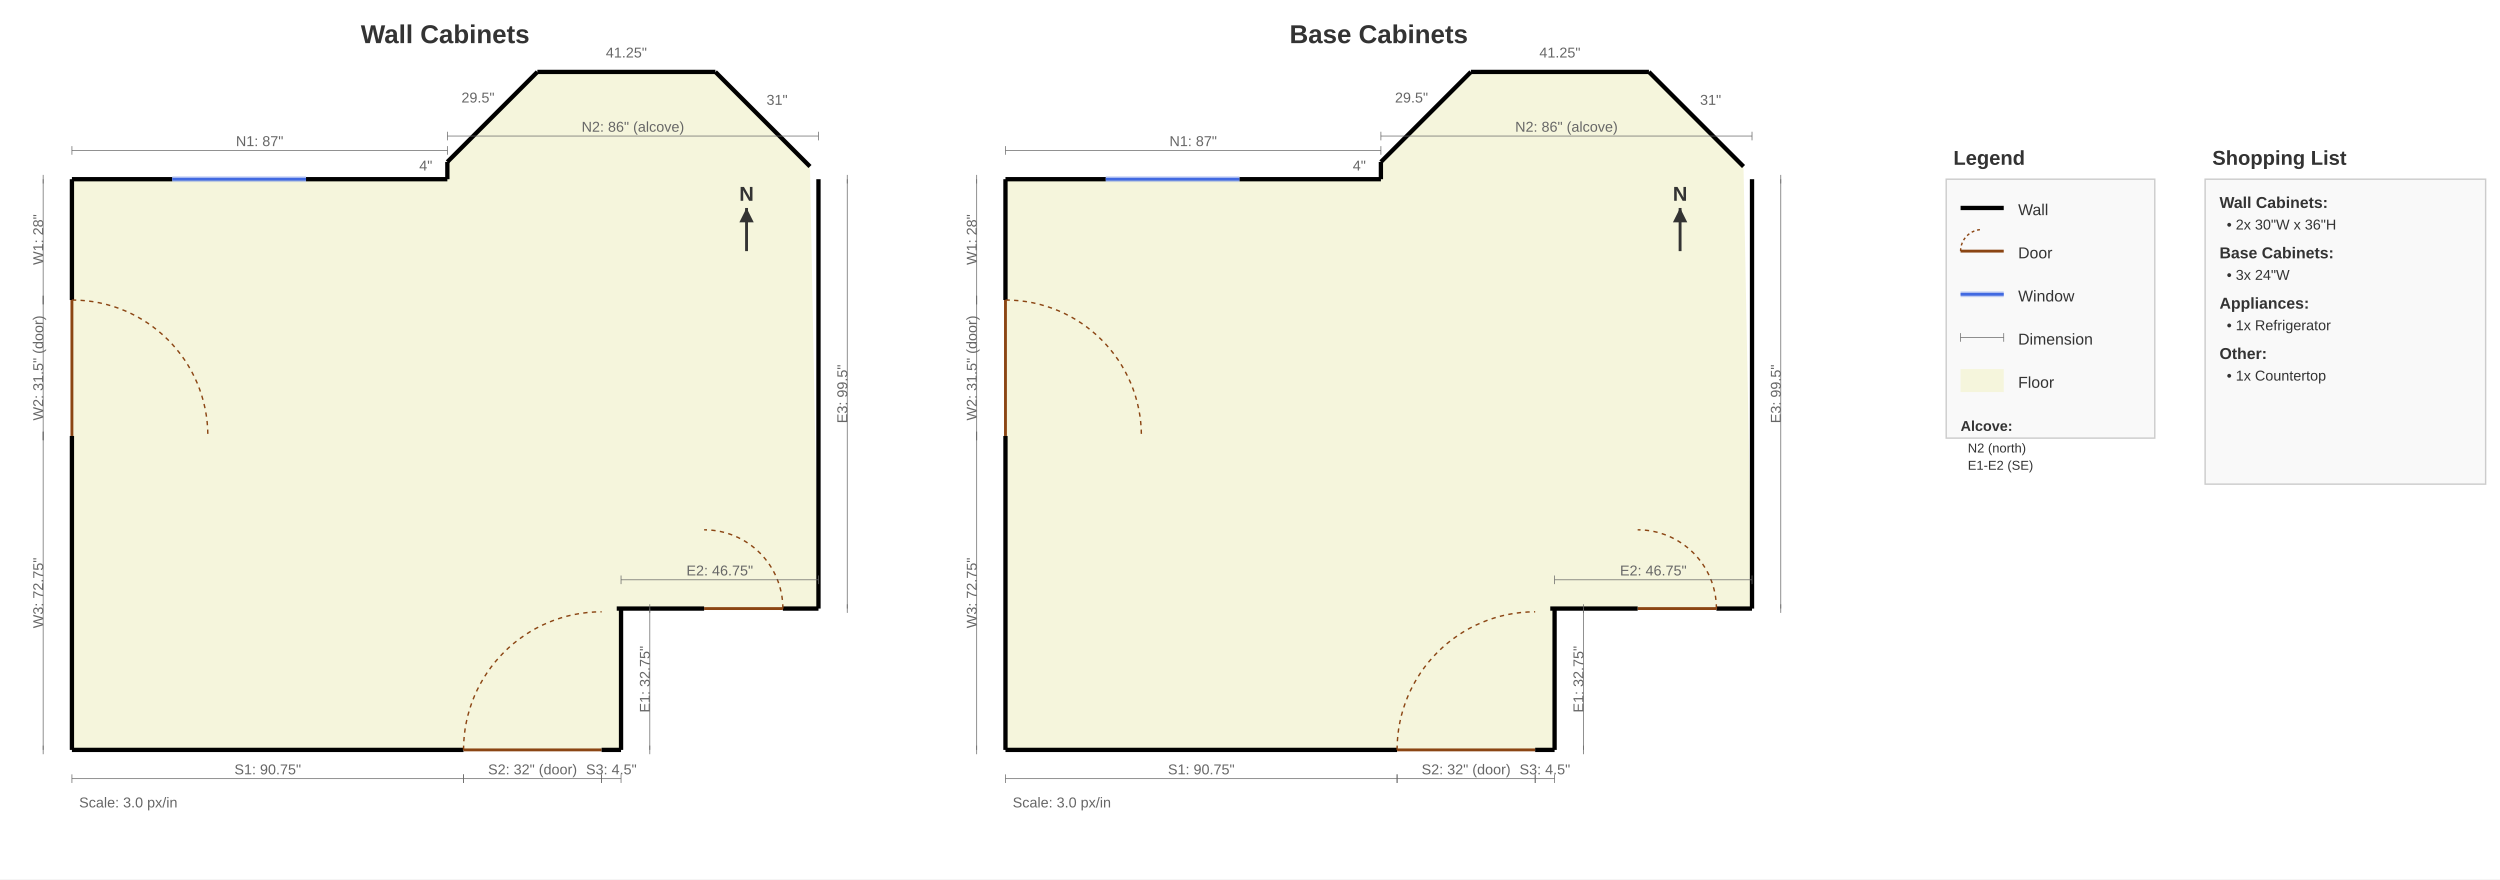
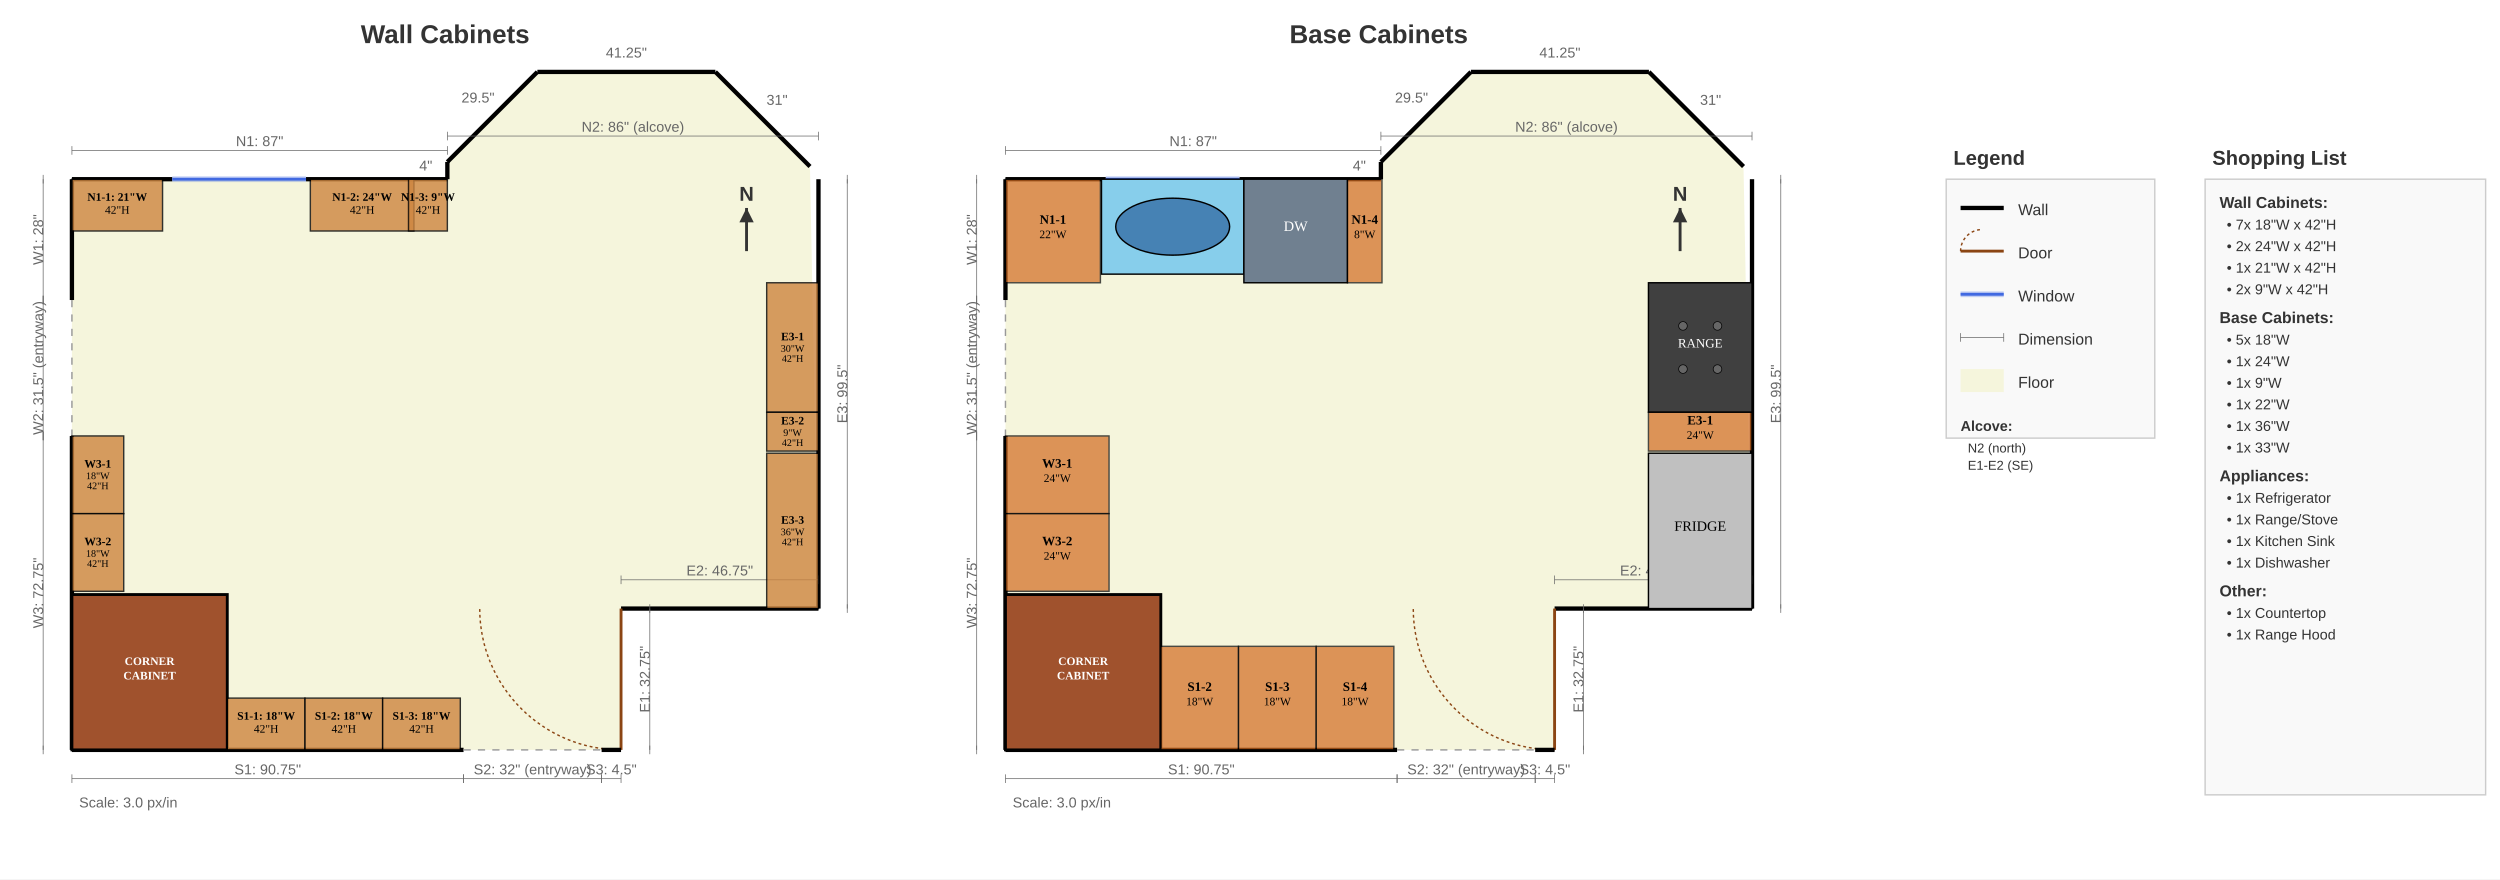
<svg xmlns="http://www.w3.org/2000/svg" baseProfile="full" height="611.329px" version="1.1" width="1738.0px">
  <defs />
  <rect fill="white" height="611.329" width="1738.0" x="0" y="0" />
  <g transform="translate(50,124.579)">
    <g>
      <path d="M 0 0 L 261.0 0 L 261.0 -12.0 L 323.579 -74.579 L 447.329 -74.579 L 513.09 -8.818 L 519.0 298.5 L 381.75 298.5 L 381.75 396.75 L 0 396.75 Z" fill="#F5F5DC" stroke="none" />
    </g>
    <g>
      <line stroke="#000000" stroke-width="3" x1="0" x2="69.75" y1="0" y2="0" />
      <line stroke="#4169E1" stroke-width="2" x1="69.75" x2="162.75" y1="0" y2="0" />
      <rect fill="#4169E1" height="4" opacity="0.3" width="93.0" x="69.75" y="-2" />
      <line stroke="#000000" stroke-width="3" x1="162.75" x2="261.0" y1="0" y2="0" />
      <line stroke="#666666" stroke-width="0.5" x1="0" x2="261.0" y1="-20" y2="-20" />
      <line stroke="#666666" stroke-width="0.5" x1="0" x2="0" y1="-23" y2="-17" />
      <line stroke="#666666" stroke-width="0.5" x1="261.0" x2="261.0" y1="-23" y2="-17" />
      <text fill="#666666" font-family="Arial" font-size="10px" text-anchor="middle" x="130.5" y="-23.0">N1: 87"</text>
      <line stroke="#000000" stroke-width="3" x1="261.0" x2="261.0" y1="0" y2="-12.0" />
      <text fill="#666666" font-family="Arial" font-size="10px" text-anchor="middle" x="246.0" y="-6.0">4"</text>
      <line stroke="#000000" stroke-width="3" x1="261.0" x2="323.579" y1="-12.0" y2="-74.579" />
      <text fill="#666666" font-family="Arial" font-size="10px" text-anchor="middle" x="282.289" y="-53.289">29.5"</text>
      <line stroke="#000000" stroke-width="3" x1="323.579" x2="447.329" y1="-74.579" y2="-74.579" />
      <text fill="#666666" font-family="Arial" font-size="10px" text-anchor="middle" x="385.454" y="-84.579">41.25"</text>
      <line stroke="#000000" stroke-width="3" x1="447.329" x2="513.09" y1="-74.579" y2="-8.818" />
      <text fill="#666666" font-family="Arial" font-size="10px" text-anchor="middle" x="490.209" y="-51.698">31"</text>
      <line stroke="#666666" stroke-width="0.5" x1="261.0" x2="519.0" y1="-30" y2="-30" />
      <line stroke="#666666" stroke-width="0.5" x1="261.0" x2="261.0" y1="-33" y2="-27" />
      <line stroke="#666666" stroke-width="0.5" x1="519.0" x2="519.0" y1="-33" y2="-27" />
      <text fill="#666666" font-family="Arial" font-size="10px" text-anchor="middle" x="390.0" y="-33.0">N2: 86" (alcove)</text>
      <line stroke="#000000" stroke-width="3" x1="519.0" x2="519.0" y1="0" y2="298.5" />
      <line stroke="#666666" stroke-width="0.5" x1="539.0" x2="539.0" y1="0" y2="298.5" />
      <line stroke="#666666" stroke-width="0.5" x1="539.0" x2="539.0" y1="-3" y2="3" />
      <line stroke="#666666" stroke-width="0.5" x1="539.0" x2="539.0" y1="295.5" y2="301.5" />
      <text fill="#666666" font-family="Arial" font-size="10px" text-anchor="middle" transform="rotate(-90 539.0 149.25)" x="539.0" y="149.25">E3: 99.5"</text>
-       <line stroke="#000000" stroke-width="3" x1="519.0" x2="494.25" y1="298.5" y2="298.5" />
-       <line stroke="#8B4513" stroke-width="2" x1="494.25" x2="439.5" y1="298.5" y2="298.5" />
-       <path d="M 494.25 298.5 A 54.75 54.75 0 0 0 439.5 243.75" fill="none" stroke="#8B4513" stroke-dasharray="3,3" stroke-width="1" />
-       <line stroke="#000000" stroke-width="3" x1="439.5" x2="378.75" y1="298.5" y2="298.5" />
+       <line stroke="#000000" stroke-width="3" x1="519.0" x2="381.75" y1="298.5" y2="298.5" />
      <line stroke="#666666" stroke-width="0.5" x1="381.75" x2="519.0" y1="278.5" y2="278.5" />
      <line stroke="#666666" stroke-width="0.5" x1="381.75" x2="381.75" y1="275.5" y2="281.5" />
      <line stroke="#666666" stroke-width="0.5" x1="519.0" x2="519.0" y1="275.5" y2="281.5" />
      <text fill="#666666" font-family="Arial" font-size="10px" text-anchor="middle" x="450.375" y="275.5">E2: 46.75"</text>
-       <line stroke="#000000" stroke-width="3" x1="381.75" x2="381.75" y1="298.5" y2="396.75" />
+       <line stroke="#8B4513" stroke-width="2" x1="381.75" x2="381.75" y1="298.5" y2="396.75" />
+       <path d="M 381.75 396.75 A 98.25 98.25 0 0 1 283.5 298.5" fill="none" stroke="#8B4513" stroke-dasharray="2,2" stroke-width="1" />
      <line stroke="#666666" stroke-width="0.5" x1="401.75" x2="401.75" y1="298.5" y2="396.75" />
      <line stroke="#666666" stroke-width="0.5" x1="401.75" x2="401.75" y1="295.5" y2="301.5" />
      <line stroke="#666666" stroke-width="0.5" x1="401.75" x2="401.75" y1="393.75" y2="399.75" />
      <text fill="#666666" font-family="Arial" font-size="10px" text-anchor="middle" transform="rotate(-90 401.75 347.625)" x="401.75" y="347.625">E1: 32.75"</text>
      <line stroke="#000000" stroke-width="3" x1="0" x2="272.25" y1="396.75" y2="396.75" />
      <line stroke="#666666" stroke-width="0.5" x1="0" x2="272.25" y1="416.75" y2="416.75" />
      <line stroke="#666666" stroke-width="0.5" x1="0" x2="0" y1="413.75" y2="419.75" />
      <line stroke="#666666" stroke-width="0.5" x1="272.25" x2="272.25" y1="413.75" y2="419.75" />
      <text fill="#666666" font-family="Arial" font-size="10px" text-anchor="middle" x="136.125" y="413.75">S1: 90.75"</text>
-       <line stroke="#8B4513" stroke-width="2" x1="272.25" x2="368.25" y1="396.75" y2="396.75" />
-       <path d="M 272.25 396.75 A 96.0 96.0 0 0 1 368.25 300.75" fill="none" stroke="#8B4513" stroke-dasharray="3,3" stroke-width="1" />
+       <line stroke="#999999" stroke-dasharray="5,5" stroke-width="1" x1="272.25" x2="368.25" y1="396.75" y2="396.75" />
      <line stroke="#666666" stroke-width="0.5" x1="272.25" x2="368.25" y1="416.75" y2="416.75" />
      <line stroke="#666666" stroke-width="0.5" x1="272.25" x2="272.25" y1="413.75" y2="419.75" />
      <line stroke="#666666" stroke-width="0.5" x1="368.25" x2="368.25" y1="413.75" y2="419.75" />
-       <text fill="#666666" font-family="Arial" font-size="10px" text-anchor="middle" x="320.25" y="413.75">S2: 32" (door)</text>
+       <text fill="#666666" font-family="Arial" font-size="10px" text-anchor="middle" x="320.25" y="413.75">S2: 32" (entryway)</text>
      <line stroke="#000000" stroke-width="3" x1="368.25" x2="381.75" y1="396.75" y2="396.75" />
      <line stroke="#666666" stroke-width="0.5" x1="368.25" x2="381.75" y1="416.75" y2="416.75" />
      <line stroke="#666666" stroke-width="0.5" x1="368.25" x2="368.25" y1="413.75" y2="419.75" />
      <line stroke="#666666" stroke-width="0.5" x1="381.75" x2="381.75" y1="413.75" y2="419.75" />
      <text fill="#666666" font-family="Arial" font-size="10px" text-anchor="middle" x="375.0" y="413.75">S3: 4.5"</text>
      <line stroke="#000000" stroke-width="3" x1="0" x2="0" y1="0" y2="84.0" />
      <line stroke="#666666" stroke-width="0.5" x1="-20" x2="-20" y1="0" y2="84.0" />
      <line stroke="#666666" stroke-width="0.5" x1="-20" x2="-20" y1="-3" y2="3" />
      <line stroke="#666666" stroke-width="0.5" x1="-20" x2="-20" y1="81.0" y2="87.0" />
      <text fill="#666666" font-family="Arial" font-size="10px" text-anchor="middle" transform="rotate(-90 -20.0 42.0)" x="-20.0" y="42.0">W1: 28"</text>
-       <line stroke="#8B4513" stroke-width="2" x1="0" x2="0" y1="84.0" y2="178.5" />
-       <path d="M 0 84.0 A 94.5 94.5 0 0 1 94.5 178.5" fill="none" stroke="#8B4513" stroke-dasharray="3,3" stroke-width="1" />
+       <line stroke="#999999" stroke-dasharray="5,5" stroke-width="1" x1="0" x2="0" y1="84.0" y2="178.5" />
      <line stroke="#666666" stroke-width="0.5" x1="-20" x2="-20" y1="84.0" y2="178.5" />
      <line stroke="#666666" stroke-width="0.5" x1="-20" x2="-20" y1="81.0" y2="87.0" />
      <line stroke="#666666" stroke-width="0.5" x1="-20" x2="-20" y1="175.5" y2="181.5" />
-       <text fill="#666666" font-family="Arial" font-size="10px" text-anchor="middle" transform="rotate(-90 -20.0 131.25)" x="-20.0" y="131.25">W2: 31.5" (door)</text>
+       <text fill="#666666" font-family="Arial" font-size="10px" text-anchor="middle" transform="rotate(-90 -20.0 131.25)" x="-20.0" y="131.25">W2: 31.5" (entryway)</text>
      <line stroke="#000000" stroke-width="3" x1="0" x2="0" y1="178.5" y2="396.75" />
      <line stroke="#666666" stroke-width="0.5" x1="-20" x2="-20" y1="178.5" y2="396.75" />
      <line stroke="#666666" stroke-width="0.5" x1="-20" x2="-20" y1="175.5" y2="181.5" />
      <line stroke="#666666" stroke-width="0.5" x1="-20" x2="-20" y1="393.75" y2="399.75" />
      <text fill="#666666" font-family="Arial" font-size="10px" text-anchor="middle" transform="rotate(-90 -20.0 287.625)" x="-20.0" y="287.625">W3: 72.75"</text>
    </g>
    <text fill="#333333" font-family="Arial" font-size="18px" font-weight="bold" text-anchor="middle" x="259.5" y="-94.579">Wall Cabinets</text>
    <g>
      <line stroke="#333333" stroke-width="2" x1="469.0" x2="469.0" y1="50" y2="20" />
      <polygon fill="#333333" points="469.0,20 464.0,30 474.0,30" />
      <text fill="#333333" font-family="Arial" font-size="14px" font-weight="bold" text-anchor="middle" x="469.0" y="15">N</text>
    </g>
+     <rect fill="#A0522D" height="108.0" stroke="#000" stroke-width="2" width="108.0" x="0" y="288.75" />
+     <text fill="#FFF" font-size="8px" font-weight="bold" text-anchor="middle" x="54.0" y="337.75">CORNER</text>
+     <text fill="#FFF" font-size="8px" font-weight="bold" text-anchor="middle" x="54.0" y="347.75">CABINET</text>
+     <rect fill="#CD853F" height="36.0" opacity="0.8" stroke="#000" stroke-width="1" width="63.0" x="0.0" y="0" />
+     <text fill="#000" font-size="8px" font-weight="bold" text-anchor="middle" x="31.5" y="15.0">N1-1: 21"W</text>
+     <text fill="#000" font-size="8px" text-anchor="middle" x="31.5" y="24.0">42"H</text>
+     <rect fill="#CD853F" height="36.0" opacity="0.8" stroke="#000" stroke-width="1" width="72.0" x="165.75" y="0" />
+     <text fill="#000" font-size="8px" font-weight="bold" text-anchor="middle" x="201.75" y="15.0">N1-2: 24"W</text>
+     <text fill="#000" font-size="8px" text-anchor="middle" x="201.75" y="24.0">42"H</text>
+     <rect fill="#CD853F" height="36.0" opacity="0.8" stroke="#000" stroke-width="1" width="27.0" x="234.0" y="0" />
+     <text fill="#000" font-size="8px" font-weight="bold" text-anchor="middle" x="247.5" y="15.0">N1-3: 9"W</text>
+     <text fill="#000" font-size="8px" text-anchor="middle" x="247.5" y="24.0">42"H</text>
+     <rect fill="#CD853F" height="90.0" opacity="0.8" stroke="#000" stroke-width="1" width="36.0" x="483.0" y="72.0" />
+     <text fill="#000" font-size="8px" font-weight="bold" text-anchor="middle" x="501.0" y="112.0">E3-1</text>
+     <text fill="#000" font-size="7px" text-anchor="middle" x="501.0" y="120.0">30"W</text>
+     <text fill="#000" font-size="7px" text-anchor="middle" x="501.0" y="127.0">42"H</text>
+     <rect fill="#CD853F" height="27.0" opacity="0.8" stroke="#000" stroke-width="1" width="36.0" x="483.0" y="162.0" />
+     <text fill="#000" font-size="8px" font-weight="bold" text-anchor="middle" x="501.0" y="170.5">E3-2</text>
+     <text fill="#000" font-size="7px" text-anchor="middle" x="501.0" y="178.5">9"W</text>
+     <text fill="#000" font-size="7px" text-anchor="middle" x="501.0" y="185.5">42"H</text>
+     <rect fill="#CD853F" height="108.0" opacity="0.8" stroke="#000" stroke-width="1" width="36.0" x="483.0" y="190.5" />
+     <text fill="#000" font-size="8px" font-weight="bold" text-anchor="middle" x="501.0" y="239.5">E3-3</text>
+     <text fill="#000" font-size="7px" text-anchor="middle" x="501.0" y="247.5">36"W</text>
+     <text fill="#000" font-size="7px" text-anchor="middle" x="501.0" y="254.5">42"H</text>
+     <rect fill="#CD853F" height="36.0" opacity="0.8" stroke="#000" stroke-width="1" width="54.0" x="108.0" y="360.75" />
+     <text fill="#000" font-size="8px" font-weight="bold" text-anchor="middle" x="135.0" y="375.75">S1-1: 18"W</text>
+     <text fill="#000" font-size="8px" text-anchor="middle" x="135.0" y="384.75">42"H</text>
+     <rect fill="#CD853F" height="36.0" opacity="0.8" stroke="#000" stroke-width="1" width="54.0" x="162.0" y="360.75" />
+     <text fill="#000" font-size="8px" font-weight="bold" text-anchor="middle" x="189.0" y="375.75">S1-2: 18"W</text>
+     <text fill="#000" font-size="8px" text-anchor="middle" x="189.0" y="384.75">42"H</text>
+     <rect fill="#CD853F" height="36.0" opacity="0.8" stroke="#000" stroke-width="1" width="54.0" x="216.0" y="360.75" />
+     <text fill="#000" font-size="8px" font-weight="bold" text-anchor="middle" x="243.0" y="375.75">S1-3: 18"W</text>
+     <text fill="#000" font-size="8px" text-anchor="middle" x="243.0" y="384.75">42"H</text>
+     <rect fill="#CD853F" height="54.0" opacity="0.8" stroke="#000" stroke-width="1" width="36.0" x="0" y="178.5" />
+     <text fill="#000" font-size="8px" font-weight="bold" text-anchor="middle" x="18.0" y="200.5">W3-1</text>
+     <text fill="#000" font-size="7px" text-anchor="middle" x="18.0" y="208.5">18"W</text>
+     <text fill="#000" font-size="7px" text-anchor="middle" x="18.0" y="215.5">42"H</text>
+     <rect fill="#CD853F" height="54.0" opacity="0.8" stroke="#000" stroke-width="1" width="36.0" x="0" y="232.5" />
+     <text fill="#000" font-size="8px" font-weight="bold" text-anchor="middle" x="18.0" y="254.5">W3-2</text>
+     <text fill="#000" font-size="7px" text-anchor="middle" x="18.0" y="262.5">18"W</text>
+     <text fill="#000" font-size="7px" text-anchor="middle" x="18.0" y="269.5">42"H</text>
    <text fill="#666666" font-family="Arial" font-size="10px" x="5" y="436.75">Scale: 3.0 px/in</text>
  </g>
  <g transform="translate(699.0,124.579)">
    <g>
      <path d="M 0 0 L 261.0 0 L 261.0 -12.0 L 323.579 -74.579 L 447.329 -74.579 L 513.09 -8.818 L 519.0 298.5 L 381.75 298.5 L 381.75 396.75 L 0 396.75 Z" fill="#F5F5DC" stroke="none" />
    </g>
    <g>
      <line stroke="#000000" stroke-width="3" x1="0" x2="69.75" y1="0" y2="0" />
      <line stroke="#4169E1" stroke-width="2" x1="69.75" x2="162.75" y1="0" y2="0" />
      <rect fill="#4169E1" height="4" opacity="0.3" width="93.0" x="69.75" y="-2" />
      <line stroke="#000000" stroke-width="3" x1="162.75" x2="261.0" y1="0" y2="0" />
      <line stroke="#666666" stroke-width="0.5" x1="0" x2="261.0" y1="-20" y2="-20" />
      <line stroke="#666666" stroke-width="0.5" x1="0" x2="0" y1="-23" y2="-17" />
      <line stroke="#666666" stroke-width="0.5" x1="261.0" x2="261.0" y1="-23" y2="-17" />
      <text fill="#666666" font-family="Arial" font-size="10px" text-anchor="middle" x="130.5" y="-23.0">N1: 87"</text>
      <line stroke="#000000" stroke-width="3" x1="261.0" x2="261.0" y1="0" y2="-12.0" />
      <text fill="#666666" font-family="Arial" font-size="10px" text-anchor="middle" x="246.0" y="-6.0">4"</text>
      <line stroke="#000000" stroke-width="3" x1="261.0" x2="323.579" y1="-12.0" y2="-74.579" />
      <text fill="#666666" font-family="Arial" font-size="10px" text-anchor="middle" x="282.289" y="-53.289">29.5"</text>
      <line stroke="#000000" stroke-width="3" x1="323.579" x2="447.329" y1="-74.579" y2="-74.579" />
      <text fill="#666666" font-family="Arial" font-size="10px" text-anchor="middle" x="385.454" y="-84.579">41.25"</text>
      <line stroke="#000000" stroke-width="3" x1="447.329" x2="513.09" y1="-74.579" y2="-8.818" />
      <text fill="#666666" font-family="Arial" font-size="10px" text-anchor="middle" x="490.209" y="-51.698">31"</text>
      <line stroke="#666666" stroke-width="0.5" x1="261.0" x2="519.0" y1="-30" y2="-30" />
      <line stroke="#666666" stroke-width="0.5" x1="261.0" x2="261.0" y1="-33" y2="-27" />
      <line stroke="#666666" stroke-width="0.5" x1="519.0" x2="519.0" y1="-33" y2="-27" />
      <text fill="#666666" font-family="Arial" font-size="10px" text-anchor="middle" x="390.0" y="-33.0">N2: 86" (alcove)</text>
      <line stroke="#000000" stroke-width="3" x1="519.0" x2="519.0" y1="0" y2="298.5" />
      <line stroke="#666666" stroke-width="0.5" x1="539.0" x2="539.0" y1="0" y2="298.5" />
      <line stroke="#666666" stroke-width="0.5" x1="539.0" x2="539.0" y1="-3" y2="3" />
      <line stroke="#666666" stroke-width="0.5" x1="539.0" x2="539.0" y1="295.5" y2="301.5" />
      <text fill="#666666" font-family="Arial" font-size="10px" text-anchor="middle" transform="rotate(-90 539.0 149.25)" x="539.0" y="149.25">E3: 99.5"</text>
-       <line stroke="#000000" stroke-width="3" x1="519.0" x2="494.25" y1="298.5" y2="298.5" />
-       <line stroke="#8B4513" stroke-width="2" x1="494.25" x2="439.5" y1="298.5" y2="298.5" />
-       <path d="M 494.25 298.5 A 54.75 54.75 0 0 0 439.5 243.75" fill="none" stroke="#8B4513" stroke-dasharray="3,3" stroke-width="1" />
-       <line stroke="#000000" stroke-width="3" x1="439.5" x2="378.75" y1="298.5" y2="298.5" />
+       <line stroke="#000000" stroke-width="3" x1="519.0" x2="381.75" y1="298.5" y2="298.5" />
      <line stroke="#666666" stroke-width="0.5" x1="381.75" x2="519.0" y1="278.5" y2="278.5" />
      <line stroke="#666666" stroke-width="0.5" x1="381.75" x2="381.75" y1="275.5" y2="281.5" />
      <line stroke="#666666" stroke-width="0.5" x1="519.0" x2="519.0" y1="275.5" y2="281.5" />
      <text fill="#666666" font-family="Arial" font-size="10px" text-anchor="middle" x="450.375" y="275.5">E2: 46.75"</text>
-       <line stroke="#000000" stroke-width="3" x1="381.75" x2="381.75" y1="298.5" y2="396.75" />
+       <line stroke="#8B4513" stroke-width="2" x1="381.75" x2="381.75" y1="298.5" y2="396.75" />
+       <path d="M 381.75 396.75 A 98.25 98.25 0 0 1 283.5 298.5" fill="none" stroke="#8B4513" stroke-dasharray="2,2" stroke-width="1" />
      <line stroke="#666666" stroke-width="0.5" x1="401.75" x2="401.75" y1="298.5" y2="396.75" />
      <line stroke="#666666" stroke-width="0.5" x1="401.75" x2="401.75" y1="295.5" y2="301.5" />
      <line stroke="#666666" stroke-width="0.5" x1="401.75" x2="401.75" y1="393.75" y2="399.75" />
      <text fill="#666666" font-family="Arial" font-size="10px" text-anchor="middle" transform="rotate(-90 401.75 347.625)" x="401.75" y="347.625">E1: 32.75"</text>
      <line stroke="#000000" stroke-width="3" x1="0" x2="272.25" y1="396.75" y2="396.75" />
      <line stroke="#666666" stroke-width="0.5" x1="0" x2="272.25" y1="416.75" y2="416.75" />
      <line stroke="#666666" stroke-width="0.5" x1="0" x2="0" y1="413.75" y2="419.75" />
      <line stroke="#666666" stroke-width="0.5" x1="272.25" x2="272.25" y1="413.75" y2="419.75" />
      <text fill="#666666" font-family="Arial" font-size="10px" text-anchor="middle" x="136.125" y="413.75">S1: 90.75"</text>
-       <line stroke="#8B4513" stroke-width="2" x1="272.25" x2="368.25" y1="396.75" y2="396.75" />
-       <path d="M 272.25 396.75 A 96.0 96.0 0 0 1 368.25 300.75" fill="none" stroke="#8B4513" stroke-dasharray="3,3" stroke-width="1" />
+       <line stroke="#999999" stroke-dasharray="5,5" stroke-width="1" x1="272.25" x2="368.25" y1="396.75" y2="396.75" />
      <line stroke="#666666" stroke-width="0.5" x1="272.25" x2="368.25" y1="416.75" y2="416.75" />
      <line stroke="#666666" stroke-width="0.5" x1="272.25" x2="272.25" y1="413.75" y2="419.75" />
      <line stroke="#666666" stroke-width="0.5" x1="368.25" x2="368.25" y1="413.75" y2="419.75" />
-       <text fill="#666666" font-family="Arial" font-size="10px" text-anchor="middle" x="320.25" y="413.75">S2: 32" (door)</text>
+       <text fill="#666666" font-family="Arial" font-size="10px" text-anchor="middle" x="320.25" y="413.75">S2: 32" (entryway)</text>
      <line stroke="#000000" stroke-width="3" x1="368.25" x2="381.75" y1="396.75" y2="396.75" />
      <line stroke="#666666" stroke-width="0.5" x1="368.25" x2="381.75" y1="416.75" y2="416.75" />
      <line stroke="#666666" stroke-width="0.5" x1="368.25" x2="368.25" y1="413.75" y2="419.75" />
      <line stroke="#666666" stroke-width="0.5" x1="381.75" x2="381.75" y1="413.75" y2="419.75" />
      <text fill="#666666" font-family="Arial" font-size="10px" text-anchor="middle" x="375.0" y="413.75">S3: 4.5"</text>
      <line stroke="#000000" stroke-width="3" x1="0" x2="0" y1="0" y2="84.0" />
      <line stroke="#666666" stroke-width="0.5" x1="-20" x2="-20" y1="0" y2="84.0" />
      <line stroke="#666666" stroke-width="0.5" x1="-20" x2="-20" y1="-3" y2="3" />
      <line stroke="#666666" stroke-width="0.5" x1="-20" x2="-20" y1="81.0" y2="87.0" />
      <text fill="#666666" font-family="Arial" font-size="10px" text-anchor="middle" transform="rotate(-90 -20.0 42.0)" x="-20.0" y="42.0">W1: 28"</text>
-       <line stroke="#8B4513" stroke-width="2" x1="0" x2="0" y1="84.0" y2="178.5" />
-       <path d="M 0 84.0 A 94.5 94.5 0 0 1 94.5 178.5" fill="none" stroke="#8B4513" stroke-dasharray="3,3" stroke-width="1" />
+       <line stroke="#999999" stroke-dasharray="5,5" stroke-width="1" x1="0" x2="0" y1="84.0" y2="178.5" />
      <line stroke="#666666" stroke-width="0.5" x1="-20" x2="-20" y1="84.0" y2="178.5" />
      <line stroke="#666666" stroke-width="0.5" x1="-20" x2="-20" y1="81.0" y2="87.0" />
      <line stroke="#666666" stroke-width="0.5" x1="-20" x2="-20" y1="175.5" y2="181.5" />
-       <text fill="#666666" font-family="Arial" font-size="10px" text-anchor="middle" transform="rotate(-90 -20.0 131.25)" x="-20.0" y="131.25">W2: 31.5" (door)</text>
+       <text fill="#666666" font-family="Arial" font-size="10px" text-anchor="middle" transform="rotate(-90 -20.0 131.25)" x="-20.0" y="131.25">W2: 31.5" (entryway)</text>
      <line stroke="#000000" stroke-width="3" x1="0" x2="0" y1="178.5" y2="396.75" />
      <line stroke="#666666" stroke-width="0.5" x1="-20" x2="-20" y1="178.5" y2="396.75" />
      <line stroke="#666666" stroke-width="0.5" x1="-20" x2="-20" y1="175.5" y2="181.5" />
      <line stroke="#666666" stroke-width="0.5" x1="-20" x2="-20" y1="393.75" y2="399.75" />
      <text fill="#666666" font-family="Arial" font-size="10px" text-anchor="middle" transform="rotate(-90 -20.0 287.625)" x="-20.0" y="287.625">W3: 72.75"</text>
    </g>
    <text fill="#333333" font-family="Arial" font-size="18px" font-weight="bold" text-anchor="middle" x="259.5" y="-94.579">Base Cabinets</text>
    <g>
      <line stroke="#333333" stroke-width="2" x1="469.0" x2="469.0" y1="50" y2="20" />
      <polygon fill="#333333" points="469.0,20 464.0,30 474.0,30" />
      <text fill="#333333" font-family="Arial" font-size="14px" font-weight="bold" text-anchor="middle" x="469.0" y="15">N</text>
    </g>
+     <rect fill="#C0C0C0" height="108.0" stroke="#000" stroke-width="1" width="72.0" x="447.0" y="190.5" />
+     <text fill="#000" font-size="10px" text-anchor="middle" x="483.0" y="244.5">FRIDGE</text>
+     <rect fill="#404040" height="90.0" stroke="#000" stroke-width="1" width="72.0" x="447.0" y="72.0" />
+     <text fill="#FFF" font-size="9px" text-anchor="middle" x="483.0" y="117.0">RANGE</text>
+     <circle cx="471.0" cy="102.0" fill="#666" r="3.0" stroke="#000" stroke-width="0.5" />
+     <circle cx="471.0" cy="132.0" fill="#666" r="3.0" stroke="#000" stroke-width="0.5" />
+     <circle cx="495.0" cy="102.0" fill="#666" r="3.0" stroke="#000" stroke-width="0.5" />
+     <circle cx="495.0" cy="132.0" fill="#666" r="3.0" stroke="#000" stroke-width="0.5" />
+     <rect fill="#87CEEB" height="66.0" stroke="#000" stroke-width="1" width="99.0" x="66.75" y="0" />
+     <ellipse cx="116.25" cy="33.0" fill="#4682B4" rx="39.6" ry="19.8" stroke="#000" stroke-width="1" />
+     <rect fill="#708090" height="72.0" stroke="#000" stroke-width="1" width="72.0" x="165.75" y="0" />
+     <text fill="#FFF" font-size="10px" text-anchor="middle" x="201.75" y="36.0">DW</text>
+     <rect fill="#A0522D" height="108.0" stroke="#000" stroke-width="2" width="108.0" x="0" y="288.75" />
+     <text fill="#FFF" font-size="8px" font-weight="bold" text-anchor="middle" x="54.0" y="337.75">CORNER</text>
+     <text fill="#FFF" font-size="8px" font-weight="bold" text-anchor="middle" x="54.0" y="347.75">CABINET</text>
+     <rect fill="#D2691E" height="72.0" opacity="0.7" stroke="#000" stroke-width="1" width="66.0" x="0.0" y="0.0" />
+     <text fill="#000" font-size="9px" font-weight="bold" text-anchor="middle" x="33.0" y="31.0">N1-1</text>
+     <text fill="#000" font-size="8px" text-anchor="middle" x="33.0" y="41.0">22"W</text>
+     <rect fill="#D2691E" height="72.0" opacity="0.7" stroke="#000" stroke-width="1" width="24.0" x="237.75" y="0.0" />
+     <text fill="#000" font-size="9px" font-weight="bold" text-anchor="middle" x="249.75" y="31.0">N1-4</text>
+     <text fill="#000" font-size="8px" text-anchor="middle" x="249.75" y="41.0">8"W</text>
+     <rect fill="#D2691E" height="27.0" opacity="0.7" stroke="#000" stroke-width="1" width="72.0" x="447.0" y="162.0" />
+     <text fill="#000" font-size="9px" font-weight="bold" text-anchor="middle" x="483.0" y="170.5">E3-1</text>
+     <text fill="#000" font-size="8px" text-anchor="middle" x="483.0" y="180.5">24"W</text>
+     <rect fill="#D2691E" height="72.0" opacity="0.7" stroke="#000" stroke-width="1" width="54.0" x="108.0" y="324.75" />
+     <text fill="#000" font-size="9px" font-weight="bold" text-anchor="middle" x="135.0" y="355.75">S1-2</text>
+     <text fill="#000" font-size="8px" text-anchor="middle" x="135.0" y="365.75">18"W</text>
+     <rect fill="#D2691E" height="72.0" opacity="0.7" stroke="#000" stroke-width="1" width="54.0" x="162.0" y="324.75" />
+     <text fill="#000" font-size="9px" font-weight="bold" text-anchor="middle" x="189.0" y="355.75">S1-3</text>
+     <text fill="#000" font-size="8px" text-anchor="middle" x="189.0" y="365.75">18"W</text>
+     <rect fill="#D2691E" height="72.0" opacity="0.7" stroke="#000" stroke-width="1" width="54.0" x="216.0" y="324.75" />
+     <text fill="#000" font-size="9px" font-weight="bold" text-anchor="middle" x="243.0" y="355.75">S1-4</text>
+     <text fill="#000" font-size="8px" text-anchor="middle" x="243.0" y="365.75">18"W</text>
+     <rect fill="#D2691E" height="54.0" opacity="0.7" stroke="#000" stroke-width="1" width="72.0" x="0.0" y="178.5" />
+     <text fill="#000" font-size="9px" font-weight="bold" text-anchor="middle" x="36.0" y="200.5">W3-1</text>
+     <text fill="#000" font-size="8px" text-anchor="middle" x="36.0" y="210.5">24"W</text>
+     <rect fill="#D2691E" height="54.0" opacity="0.7" stroke="#000" stroke-width="1" width="72.0" x="0.0" y="232.5" />
+     <text fill="#000" font-size="9px" font-weight="bold" text-anchor="middle" x="36.0" y="254.5">W3-2</text>
+     <text fill="#000" font-size="8px" text-anchor="middle" x="36.0" y="264.5">24"W</text>
    <text fill="#666666" font-family="Arial" font-size="10px" x="5" y="436.75">Scale: 3.0 px/in</text>
  </g>
  <g>
    <text fill="#333333" font-family="Arial" font-size="14px" font-weight="bold" x="1358.0" y="114.579">Legend</text>
    <rect fill="#f9f9f9" height="180" stroke="#cccccc" stroke-width="1" width="145" x="1353.0" y="124.579" />
    <line stroke="#000000" stroke-width="3" x1="1363.0" x2="1393.0" y1="144.579" y2="144.579" />
    <text fill="#333333" font-family="Arial" font-size="11px" x="1403.0" y="149.579">Wall</text>
    <line stroke="#8B4513" stroke-width="2" x1="1363.0" x2="1393.0" y1="174.579" y2="174.579" />
    <path d="M 1363.0 174.579 A 15 15 0 0 1 1378.0 159.579" fill="none" stroke="#8B4513" stroke-dasharray="2,2" stroke-width="1" />
    <text fill="#333333" font-family="Arial" font-size="11px" x="1403.0" y="179.579">Door</text>
    <line stroke="#4169E1" stroke-width="2" x1="1363.0" x2="1393.0" y1="204.579" y2="204.579" />
    <rect fill="#4169E1" height="4" opacity="0.3" width="30" x="1363.0" y="202.579" />
    <text fill="#333333" font-family="Arial" font-size="11px" x="1403.0" y="209.579">Window</text>
    <line stroke="#666666" stroke-width="0.5" x1="1363.0" x2="1393.0" y1="234.579" y2="234.579" />
    <line stroke="#666666" stroke-width="0.5" x1="1363.0" x2="1363.0" y1="231.579" y2="237.579" />
    <line stroke="#666666" stroke-width="0.5" x1="1393.0" x2="1393.0" y1="231.579" y2="237.579" />
    <text fill="#333333" font-family="Arial" font-size="11px" x="1403.0" y="239.579">Dimension</text>
    <rect fill="#F5F5DC" height="16" stroke="none" width="30" x="1363.0" y="256.579" />
    <text fill="#333333" font-family="Arial" font-size="11px" x="1403.0" y="269.579">Floor</text>
    <text fill="#333333" font-family="Arial" font-size="10px" font-weight="bold" x="1363.0" y="299.579">Alcove:</text>
    <text fill="#333333" font-family="Arial" font-size="9px" x="1368.0" y="314.579">N2 (north)</text>
    <text fill="#333333" font-family="Arial" font-size="9px" x="1368.0" y="326.579">E1-E2 (SE)</text>
  </g>
  <g>
    <text fill="#333333" font-family="Arial" font-size="14px" font-weight="bold" x="1538.0" y="114.579">Shopping List</text>
-     <rect fill="#f9f9f9" height="212" stroke="#cccccc" stroke-width="1" width="195" x="1533.0" y="124.579" />
+     <rect fill="#f9f9f9" height="428" stroke="#cccccc" stroke-width="1" width="195" x="1533.0" y="124.579" />
    <text fill="#333333" font-family="Arial" font-size="11px" font-weight="bold" x="1543.0" y="144.579">Wall Cabinets:</text>
-     <text fill="#333333" font-family="Arial" font-size="10px" x="1548.0" y="159.579">• 2x 30"W x 36"H</text>
-     <text fill="#333333" font-family="Arial" font-size="11px" font-weight="bold" x="1543.0" y="179.579">Base Cabinets:</text>
-     <text fill="#333333" font-family="Arial" font-size="10px" x="1548.0" y="194.579">• 3x 24"W</text>
-     <text fill="#333333" font-family="Arial" font-size="11px" font-weight="bold" x="1543.0" y="214.579">Appliances:</text>
-     <text fill="#333333" font-family="Arial" font-size="10px" x="1548.0" y="229.579">• 1x Refrigerator</text>
-     <text fill="#333333" font-family="Arial" font-size="11px" font-weight="bold" x="1543.0" y="249.579">Other:</text>
-     <text fill="#333333" font-family="Arial" font-size="10px" x="1548.0" y="264.579">• 1x Countertop</text>
+     <text fill="#333333" font-family="Arial" font-size="10px" x="1548.0" y="159.579">• 7x 18"W x 42"H</text>
+     <text fill="#333333" font-family="Arial" font-size="10px" x="1548.0" y="174.579">• 2x 24"W x 42"H</text>
+     <text fill="#333333" font-family="Arial" font-size="10px" x="1548.0" y="189.579">• 1x 21"W x 42"H</text>
+     <text fill="#333333" font-family="Arial" font-size="10px" x="1548.0" y="204.579">• 2x 9"W x 42"H</text>
+     <text fill="#333333" font-family="Arial" font-size="11px" font-weight="bold" x="1543.0" y="224.579">Base Cabinets:</text>
+     <text fill="#333333" font-family="Arial" font-size="10px" x="1548.0" y="239.579">• 5x 18"W</text>
+     <text fill="#333333" font-family="Arial" font-size="10px" x="1548.0" y="254.579">• 1x 24"W</text>
+     <text fill="#333333" font-family="Arial" font-size="10px" x="1548.0" y="269.579">• 1x 9"W</text>
+     <text fill="#333333" font-family="Arial" font-size="10px" x="1548.0" y="284.579">• 1x 22"W</text>
+     <text fill="#333333" font-family="Arial" font-size="10px" x="1548.0" y="299.579">• 1x 36"W</text>
+     <text fill="#333333" font-family="Arial" font-size="10px" x="1548.0" y="314.579">• 1x 33"W</text>
+     <text fill="#333333" font-family="Arial" font-size="11px" font-weight="bold" x="1543.0" y="334.579">Appliances:</text>
+     <text fill="#333333" font-family="Arial" font-size="10px" x="1548.0" y="349.579">• 1x Refrigerator</text>
+     <text fill="#333333" font-family="Arial" font-size="10px" x="1548.0" y="364.579">• 1x Range/Stove</text>
+     <text fill="#333333" font-family="Arial" font-size="10px" x="1548.0" y="379.579">• 1x Kitchen Sink</text>
+     <text fill="#333333" font-family="Arial" font-size="10px" x="1548.0" y="394.579">• 1x Dishwasher</text>
+     <text fill="#333333" font-family="Arial" font-size="11px" font-weight="bold" x="1543.0" y="414.579">Other:</text>
+     <text fill="#333333" font-family="Arial" font-size="10px" x="1548.0" y="429.579">• 1x Countertop</text>
+     <text fill="#333333" font-family="Arial" font-size="10px" x="1548.0" y="444.579">• 1x Range Hood</text>
  </g>
</svg>
